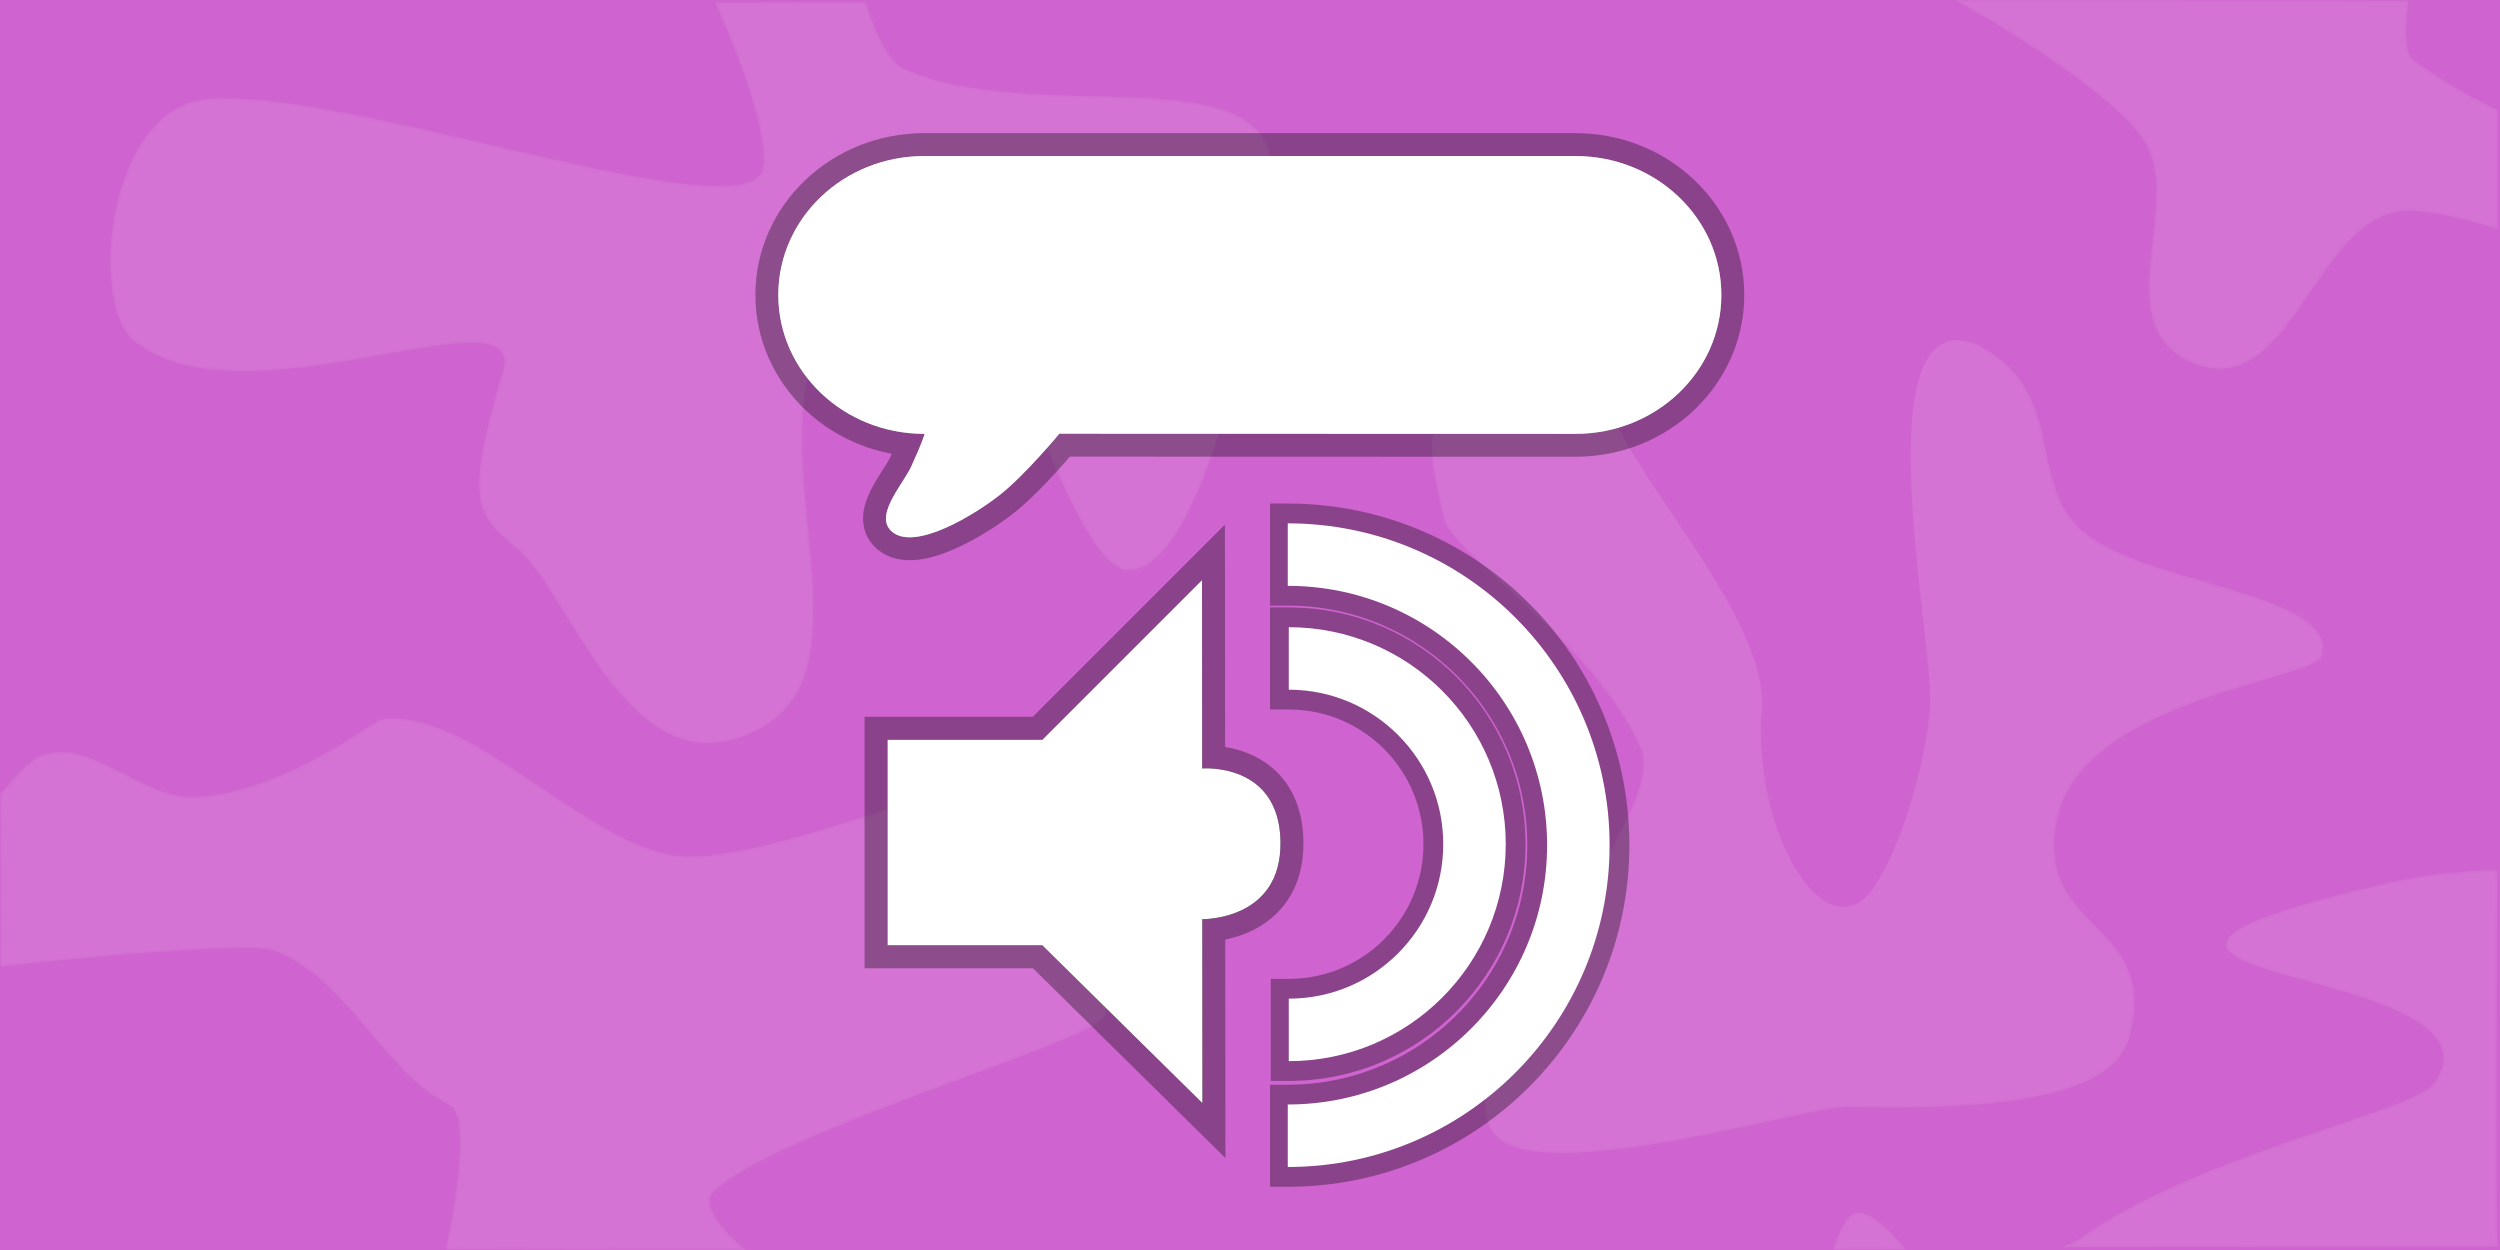
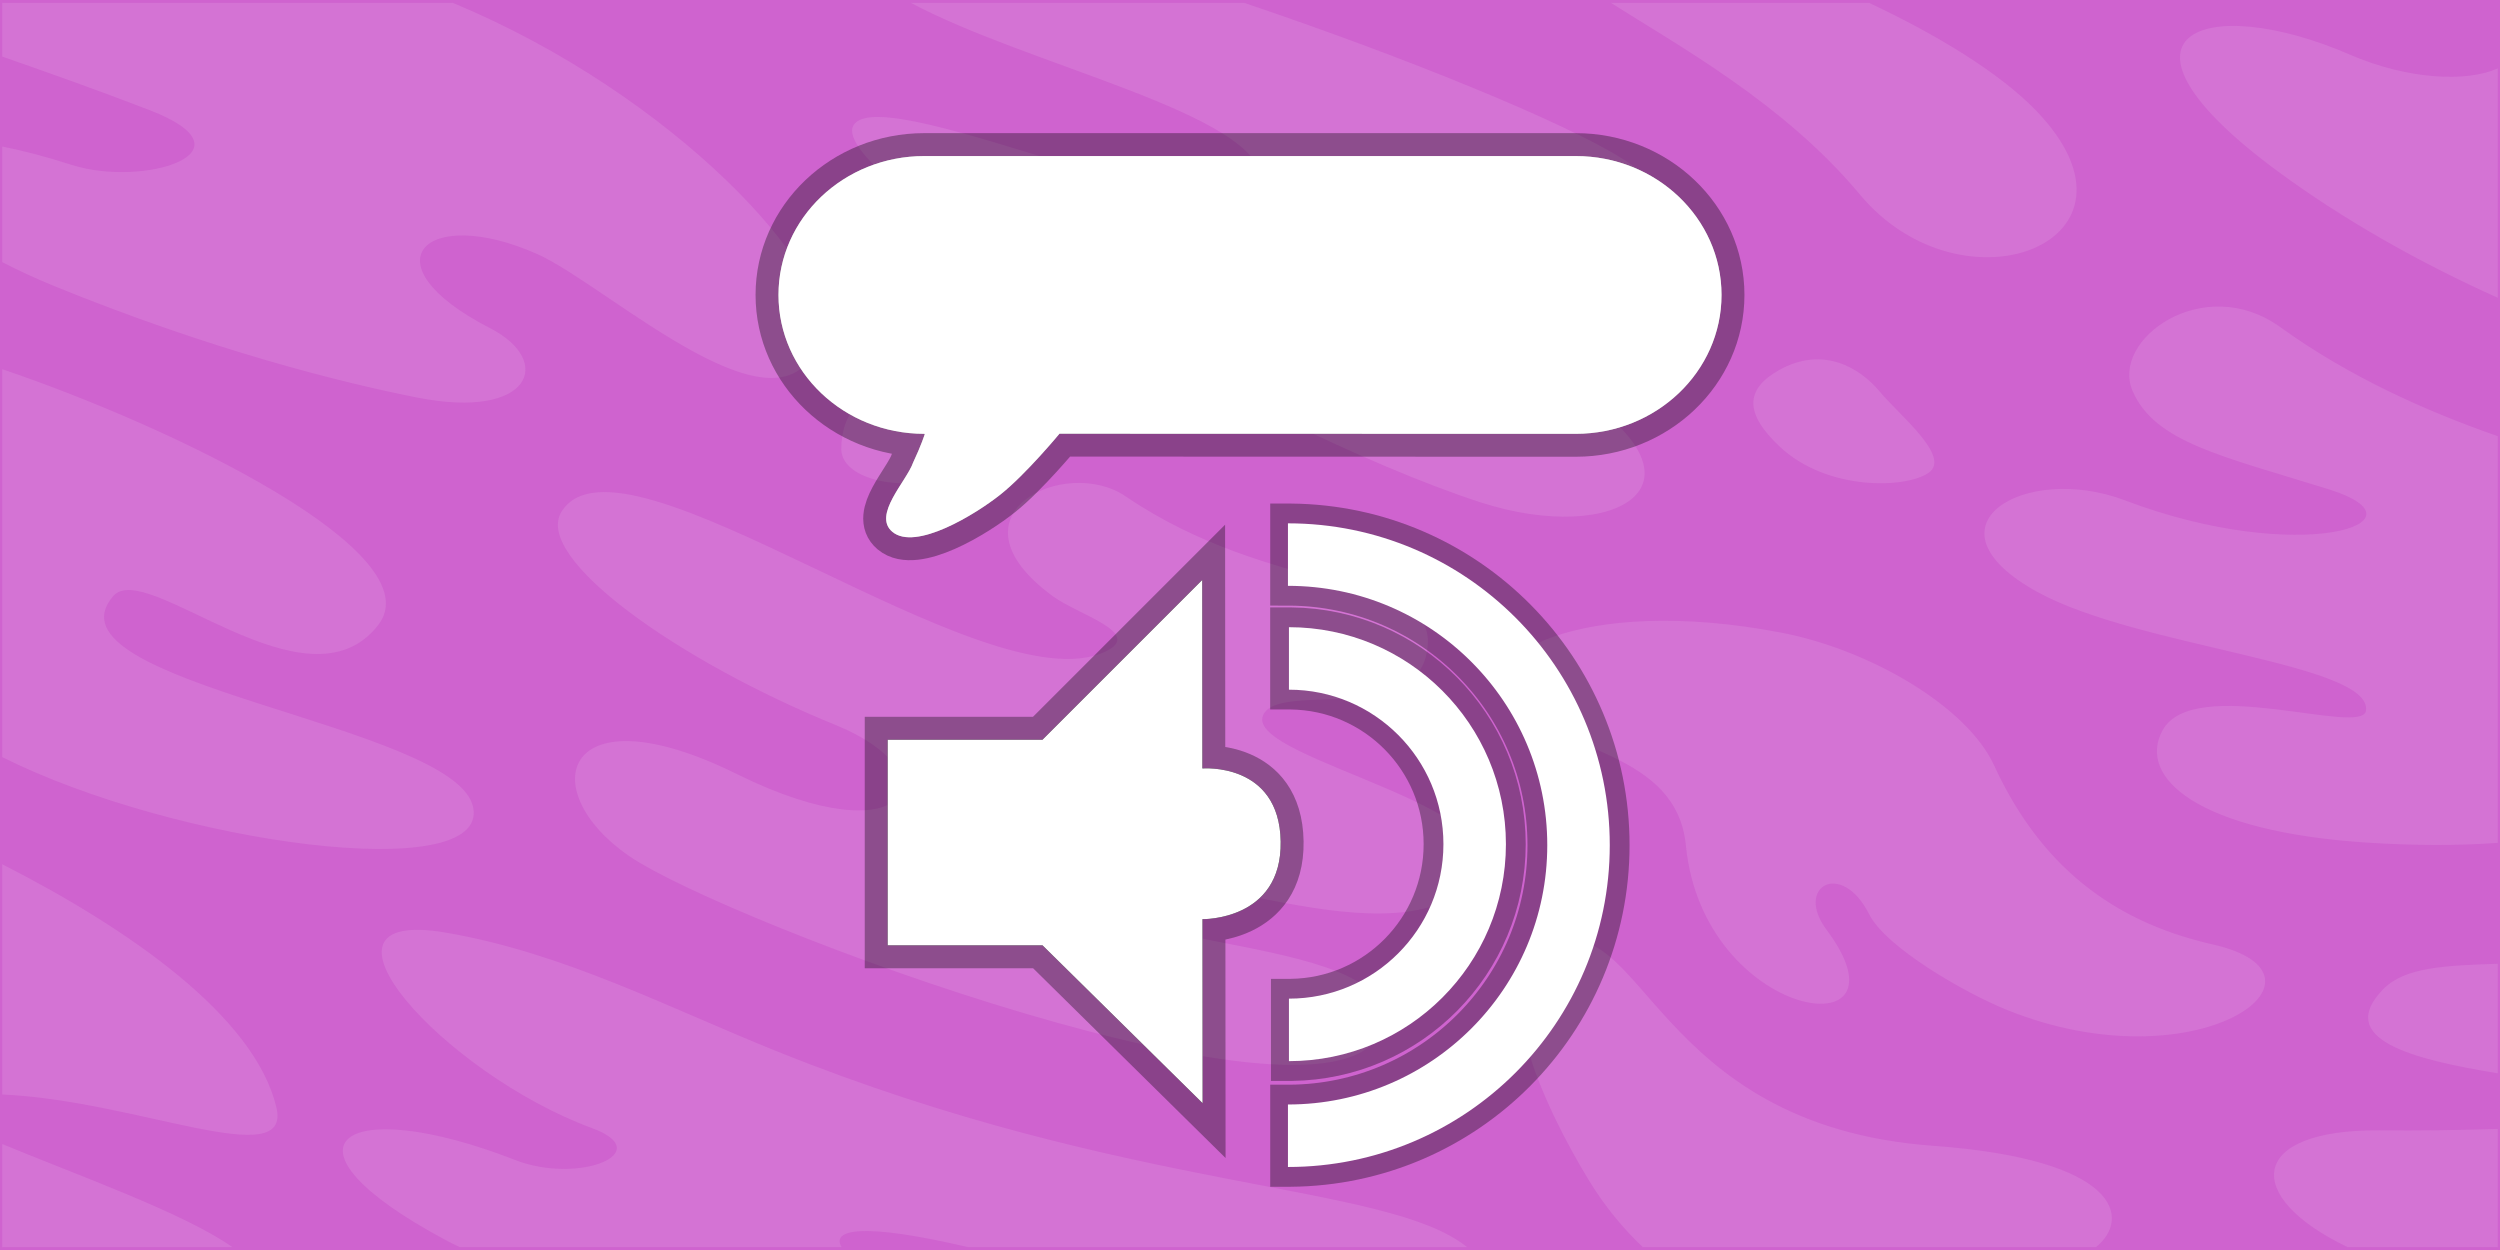
<svg xmlns="http://www.w3.org/2000/svg" version="1.1" width="600" height="300" viewBox="0,0,600,300">
-   <g transform="translate(59.95783,-29.99787)">
-     <g stroke-miterlimit="10">
-       <path d="M-59.958,329.998v-300h600v300z" fill="#cf63cf" stroke-opacity="0.502" stroke="#000000" stroke-width="0" stroke-linecap="butt" />
-       <path d="M47.969,294.962c-15.716,-7.814 -25.041,-31.293 -42.552,-37.209c-7.089,-2.395 -64.977,3.868 -64.977,3.868l-0.03,-40.926c0,0 5.762,-7.238 8.767,-8.69c11.97,-5.787 24.788,10.607 38.564,9.558c21.403,-1.631 42.295,-18.505 44.097,-18.714c22.558,-2.622 50.681,32.98 73.63,32.98c27.695,0 86.149,-30.081 106.027,-21.107c13.222,5.969 -6.258,48.369 -6.258,58.628c0,5.69 -80.74,28.198 -94.463,42.952c-3.69,3.968 7.397,13.4 7.397,13.4l-70.841,-0.122c0,0 7.163,-31.373 0.639,-34.617z" fill="#d473d4" stroke="#d271d2" stroke-width="0.5" stroke-linecap="butt" />
-       <path d="M-10.967,54.163c32.871,-3.868 131.121,33.302 134.368,16.31c1.992,-10.425 -11.297,-39.622 -11.297,-39.622l35.551,-0.064c0,0 3.8,13.537 9.256,15.958c31.94,14.175 88.15,-3.819 88.15,24.662c0,12.86 -14.378,95.003 -34.076,95.151c-14.858,0.111 -34.432,-81.923 -43.635,-75.669c-3.913,2.658 -21.224,7.36 -26.139,13.185c-23.113,27.391 9.25,83.476 -17.518,99.737c-31.434,19.095 -46.23,-31.274 -59.19,-42.17c-9.725,-8.176 -12.857,-10.375 -3.927,-41.084c9.15,-24.167 -61.821,12.961 -88.236,-9.026c-10.789,-8.98 -6.218,-54.673 16.693,-57.369z" fill="#d473d4" stroke="#d271d2" stroke-width="0.5" stroke-linecap="butt" />
-       <path d="M517.785,30.392c0,0 -1.622,11.647 0.997,13.871c6.306,5.357 20.443,12.345 20.443,12.345l0.006,28.023c0,0 -16.272,-5.281 -23.567,-4.135c-20.626,3.239 -26.436,46.315 -49.609,36.2c-20.967,-9.152 -0.398,-38.984 -12.092,-54.312c-10.498,-13.761 -43.596,-32.07 -43.596,-32.07z" fill="#d473d4" stroke="#d271d2" stroke-width="0.5" stroke-linecap="butt" />
-       <path d="M539.137,239.073c0,0 -0.503,82.53 0.06,89.878c-1.647,-0.132 -102.877,0.111 -102.877,0.111c0,0 1.911,-0.781 2.905,-1.487c29.444,-20.937 80.379,-30.277 85.347,-37.632c20.276,-30.017 -112.87,-24.076 -11.425,-47.777c12.343,-2.884 25.99,-3.092 25.99,-3.092z" fill="#d473d4" stroke="#d271d2" stroke-width="0.5" stroke-linecap="butt" />
-       <path d="M380.422,329.62c0,0 1.718,-5.786 3.875,-7.638c4.089,-3.511 12.472,7.608 12.472,7.608z" fill="#d473d4" stroke="#d271d2" stroke-width="0.5" stroke-linecap="butt" />
-       <path d="M334.121,209.693c-10.828,-25.122 -44.108,-45.941 -47.26,-55.013c-7.292,-31.857 -1.401,-16.931 20.49,-40.426c13.445,-14.43 43.532,-33.347 59.55,-26.353c18.918,8.261 25.068,18.005 46.386,24.473c24.018,11.343 11.814,33.685 27.254,45.944c15.549,12.345 61.072,14.492 56.41,29.135c-1.678,5.27 -55.489,10.078 -63.121,37.604c-7.233,29.659 25.709,25.128 16.617,55.054c-5.773,15.714 -43.736,15.796 -67.004,15.273c-9.557,-0.215 -77.774,20.943 -85.516,5.293c-9.924,-20.061 43.298,-74.503 36.194,-90.984z" fill="#d473d4" stroke="#d271d2" stroke-width="0.5" stroke-linecap="butt" />
-       <path d="M403.285,199.108c-0.209,6.969 -4.221,28.606 -12.75,42.72c-11.39,18.848 -30.005,-11.288 -27.682,-41.597c2.19,-28.575 -55.689,-78.888 -29.482,-79.46c25.745,-0.562 12.359,-56.684 19.8,-44.674c47.922,10.691 72.571,19.406 78.748,34.624c2.289,5.64 -4.322,10.448 -9.389,6.62c-38.661,-29.209 -18.671,62.606 -19.245,81.766z" fill="#cf63cf" stroke="none" stroke-width="0" stroke-linecap="butt" />
-       <path d="M194.278,134.083c0,0 -8.002,9.68 -14.111,14.556c-6.109,4.875 -20.477,13.633 -26,9c-4.808,-4.033 3.394,-12.096 5,-16.667c1.852,-3.908 2.778,-6.778 2.778,-6.778l-0.111,-0.075c-19.33,0 -35,-14.924 -35,-33.333v0c0,-18.409 15.67,-33.333 35,-33.333h156.333c19.33,0 35,14.924 35,33.333v0c0,18.409 -15.67,33.333 -35,33.333z" fill="#ffffff" stroke-opacity="0.333" stroke="#000000" stroke-width="11" stroke-linecap="round" />
-       <path d="M194.278,134.083c0,0 -8.002,9.68 -14.111,14.556c-6.109,4.875 -20.477,13.633 -26,9c-4.808,-4.033 3.394,-12.096 5,-16.667c1.852,-3.908 2.778,-6.778 2.778,-6.778l-0.111,-0.075c-19.33,0 -35,-14.924 -35,-33.333v0c0,-18.409 15.67,-33.333 35,-33.333h156.333c19.33,0 35,14.924 35,33.333v0c0,18.409 -15.67,33.333 -35,33.333z" fill="#ffffff" stroke="#000000" stroke-width="0" stroke-linecap="round" />
-       <g fill="none" stroke-opacity="0.333" stroke="#000000" stroke-width="24.5" stroke-linecap="butt">
-         <path d="M244.842,188.025c0.142,0 4.789,0.001 4.93,0.002c24.422,0.229 44.149,20.097 44.149,44.573c0,24.434 -19.659,44.276 -44.023,44.571c-0.184,0.002 -4.685,0.003 -4.869,0.003" />
-         <path d="M244.852,163.101c0.23,0 4.714,0.001 4.943,0.003c38.198,0.37 69.049,31.449 69.049,69.735c0,38.335 -30.931,69.446 -69.198,69.736c-0.18,0.001 -4.614,0.002 -4.795,0.002" />
-       </g>
-       <g fill="none" stroke="none" stroke-width="1" stroke-linecap="butt" font-family="sans-serif" font-weight="normal" font-size="12" text-anchor="start" />
-       <path d="M249.346,188.025c24.618,0 44.575,19.957 44.575,44.575c0,24.618 -19.957,44.575 -44.575,44.575" fill="none" stroke="#ffffff" stroke-width="15" stroke-linecap="butt" />
-       <path d="M249.107,163.101c38.515,0 69.738,31.223 69.738,69.738c0,38.515 -31.223,69.738 -69.738,69.738" fill="none" stroke="#ffffff" stroke-width="15" stroke-linecap="butt" />
-       <path d="M153.038,256.877v-49.347h37.158l38.338,-38.338l0.034,45.233c0,0 18.487,-1.544 18.794,17.547c0.305,19.009 -18.767,18.628 -18.767,18.628l0.033,44.169l-38.432,-37.892z" fill="#000000" stroke-opacity="0.333" stroke="#000000" stroke-width="11" stroke-linecap="butt" />
-       <path d="M153.038,256.877v-49.347h37.158l38.338,-38.338l0.034,45.233c0,0 18.487,-1.544 18.794,17.547c0.305,19.009 -18.767,18.628 -18.767,18.628l0.033,44.169l-38.432,-37.892z" fill="#ffffff" stroke="none" stroke-width="0" stroke-linecap="butt" />
+   <g stroke-miterlimit="10">
+     <path d="M0,300v-300h600v300z" fill="#cf63cf" stroke-opacity="0.502" stroke="#000000" stroke-width="0" stroke-linecap="butt" />
+     <path d="M599.46,299.311h-36.009c-25.338,-12.077 -24.01,-28.288 7.621,-28.024c9.499,0.079 19.322,-0.041 28.388,-0.355zM0.54,299.311v-24.741c17.31,7.207 43.667,16.543 55.236,24.741zM0.54,0.689h108.123c53.19,22.043 92.064,64.551 88.216,79.688c-7.405,29.119 -50.796,-11.775 -67.907,-19.39c-27.016,-12.023 -41.529,2.279 -11.348,17.774c15.461,7.938 9.816,22.004 -17.264,16.695c-18.672,-3.66 -50.191,-11.639 -87.454,-26.851c-4.515,-1.843 -8.641,-3.759 -12.365,-5.702v-27.74c4.831,0.953 10.405,2.406 16.747,4.434c17.077,5.463 44.831,-3.06 18.598,-13.173c-12.488,-4.815 -24.415,-9.039 -35.345,-12.847zM389.389,38.095c32.06,20.252 19.713,43.947 -3.493,34.759c-23.206,-9.187 -35.076,4.244 -9.856,19.875c37.697,23.364 11.868,38.459 -20.873,27.778c-54.335,-17.727 -157.001,-78.37 -150.351,-90.375c6.65,-12.005 99.62,33.308 97.991,12.875c-1.263,-15.855 -55.703,-27.119 -84.183,-42.317h79.971c38.523,12.961 76.988,28.685 90.794,37.406zM488.68,26.571c30.167,31.325 -17.428,49.96 -42.325,20.088c-18.255,-21.905 -43.81,-35.839 -59.73,-45.97h61.948c16.399,7.689 31.397,16.839 40.107,25.882zM546.818,41.226c-45.071,-33.15 -17.849,-43.265 17.073,-28.147c14.018,6.069 28.161,6.692 35.569,3.333v55.05c-18.835,-8.445 -37.124,-18.821 -52.642,-30.236zM222.084,95.848c11.153,3.589 13.647,13.837 4.747,18.13c-8.899,4.294 -24.916,1.433 -24.916,-6.203c0,-7.634 4.155,-17.082 20.169,-11.927zM568.025,202.221c-40.613,-2.637 -55.148,-15.624 -49.014,-26.925c7.378,-13.598 47.979,1.576 48.824,-4.732c1.528,-11.358 -54.402,-15.154 -78.676,-28.394c-29.041,-15.843 -3.27,-31.226 20.781,-22.101c42.047,15.956 74.451,5.335 48.969,-2.635c-25.485,-7.968 -41.767,-11.232 -47.095,-23.617c-5.33,-12.385 17.125,-28.523 35.444,-15.311c16.465,11.875 34.767,20.1 52.201,26.178v97.602c-9.482,0.691 -20.114,0.67 -31.434,-0.065zM451.128,93.975c4.767,5.725 17.253,15.66 11.73,19.497c-5.523,3.837 -24.329,4.324 -35.596,-6.167c-8.692,-8.09 -8.437,-13.921 -0.26,-18.494c10.528,-5.886 19.359,-0.558 24.127,5.164zM427.504,151.836c21.295,4.094 44.592,17.714 51.087,31.866c12.191,26.557 31.276,38.153 52.52,42.975c32.648,7.411 -3.747,34.076 -49.393,15.723c-10.057,-4.045 -29.09,-14.984 -33.103,-22.955c-6.646,-13.208 -17.984,-6.662 -10.263,3.669c22.043,29.486 -29.617,22.012 -33.74,-20.222c-2.206,-22.572 -30.282,-22.546 -42.012,-34.074c-10.859,-10.677 16.421,-26.302 64.903,-16.982zM571.96,237.422c5.169,-5.315 14.783,-5.682 27.499,-6.116v26.283c-20.53,-3.362 -39.171,-8.167 -27.5,-20.167zM381.305,283.227c-10.059,-16.518 -25.497,-48.197 -9.844,-55.958c22.765,-11.291 24.358,42.783 92.526,47.726c44.819,3.248 47.534,17.533 39.029,24.316h-108.737c-4.723,-4.454 -9.135,-9.779 -12.974,-16.084zM90.737,150.055c-17.122,21.915 -55.689,-16.173 -63.575,-6.989c-18.157,21.143 82.672,30.756 86.416,50.789c3.503,18.755 -71.315,8.705 -113.037,-12.145v-93.101c40.977,13.872 103.729,44.128 90.196,61.447zM270.141,119.116c35.108,23.895 73.069,18.75 72.543,35.044c-0.681,21.023 -35.833,8.923 -39.547,17.51c-4.704,10.883 68.758,22.909 49.133,41.059c-20.278,18.758 -77.565,-10.126 -85.09,0.752c-10.25,14.824 72.121,10.621 64.303,33.566c-10.045,29.502 -157.478,-25.703 -180.553,-41.641c-23.077,-15.94 -15.727,-40.228 25.933,-19.623c41.658,20.605 51.891,-0.308 23.824,-11.723c-38.02,-15.463 -72.852,-40.216 -65.905,-51.284c14.448,-23.019 101.783,47.142 130.438,33.636c9.484,-4.471 -6.392,-8.809 -12.568,-13.34c-26.684,-19.571 2.982,-33.832 17.488,-23.957zM66.336,265.79c3.736,15.815 -33.423,-1.693 -65.795,-3.111v-55.263c30.428,15.518 60.627,36.512 65.795,58.374zM186.662,252.399c84.898,34.126 146.113,31.299 165.437,46.912h-119.774c-26.156,-6.143 -32.826,-4.054 -30.331,0h-91.667c-1.316,-0.63 -2.461,-1.209 -3.425,-1.724c-42.915,-22.953 -24.841,-35.416 16.717,-19.193c15.293,5.971 34.323,-1.817 18.43,-7.661c-35.485,-13.049 -71.944,-53.271 -34.979,-46.891c28.344,4.893 52.966,17.855 79.591,28.558z" fill="#d473d4" stroke="none" stroke-width="1" stroke-linecap="butt" />
+     <path d="M254.278,104.083c0,0 -8.002,9.68 -14.111,14.556c-6.109,4.875 -20.477,13.633 -26,9c-4.808,-4.033 3.394,-12.096 5,-16.667c1.852,-3.908 2.778,-6.778 2.778,-6.778l-0.111,-0.075c-19.33,0 -35,-14.924 -35,-33.333v0c0,-18.409 15.67,-33.333 35,-33.333h156.333c19.33,0 35,14.924 35,33.333v0c0,18.409 -15.67,33.333 -35,33.333z" fill="#ffffff" stroke-opacity="0.333" stroke="#000000" stroke-width="11" stroke-linecap="round" />
+     <path d="M254.278,104.083c0,0 -8.002,9.68 -14.111,14.556c-6.109,4.875 -20.477,13.633 -26,9c-4.808,-4.033 3.394,-12.096 5,-16.667c1.852,-3.908 2.778,-6.778 2.778,-6.778l-0.111,-0.075c-19.33,0 -35,-14.924 -35,-33.333v0c0,-18.409 15.67,-33.333 35,-33.333h156.333c19.33,0 35,14.924 35,33.333v0c0,18.409 -15.67,33.333 -35,33.333z" fill="#ffffff" stroke="#000000" stroke-width="0" stroke-linecap="round" />
+     <g fill="none" stroke-opacity="0.333" stroke="#000000" stroke-width="24.5" stroke-linecap="butt">
+       <path d="M304.842,158.025c0.142,0 4.789,0.001 4.93,0.002c24.422,0.229 44.149,20.097 44.149,44.573c0,24.434 -19.659,44.276 -44.023,44.571c-0.184,0.002 -4.685,0.003 -4.869,0.003" />
+       <path d="M304.852,133.101c0.23,0 4.714,0.001 4.943,0.003c38.198,0.37 69.049,31.449 69.049,69.735c0,38.335 -30.931,69.446 -69.198,69.736c-0.18,0.001 -4.614,0.002 -4.795,0.002" />
    </g>
+     <path d="M309.346,158.025c24.618,0 44.575,19.957 44.575,44.575c0,24.618 -19.957,44.575 -44.575,44.575" fill="none" stroke="#ffffff" stroke-width="15" stroke-linecap="butt" />
+     <path d="M309.107,133.101c38.515,0 69.738,31.223 69.738,69.738c0,38.515 -31.223,69.738 -69.738,69.738" fill="none" stroke="#ffffff" stroke-width="15" stroke-linecap="butt" />
+     <path d="M213.038,226.877v-49.347h37.158l38.338,-38.338l0.034,45.233c0,0 18.487,-1.544 18.794,17.547c0.305,19.009 -18.767,18.628 -18.767,18.628l0.033,44.169l-38.432,-37.892z" fill="#000000" stroke-opacity="0.333" stroke="#000000" stroke-width="11" stroke-linecap="butt" />
+     <path d="M213.038,226.877v-49.347h37.158l38.338,-38.338l0.034,45.233c0,0 18.487,-1.544 18.794,17.547c0.305,19.009 -18.767,18.628 -18.767,18.628l0.033,44.169l-38.432,-37.892z" fill="#ffffff" stroke="none" stroke-width="0" stroke-linecap="butt" />
  </g>
</svg>
